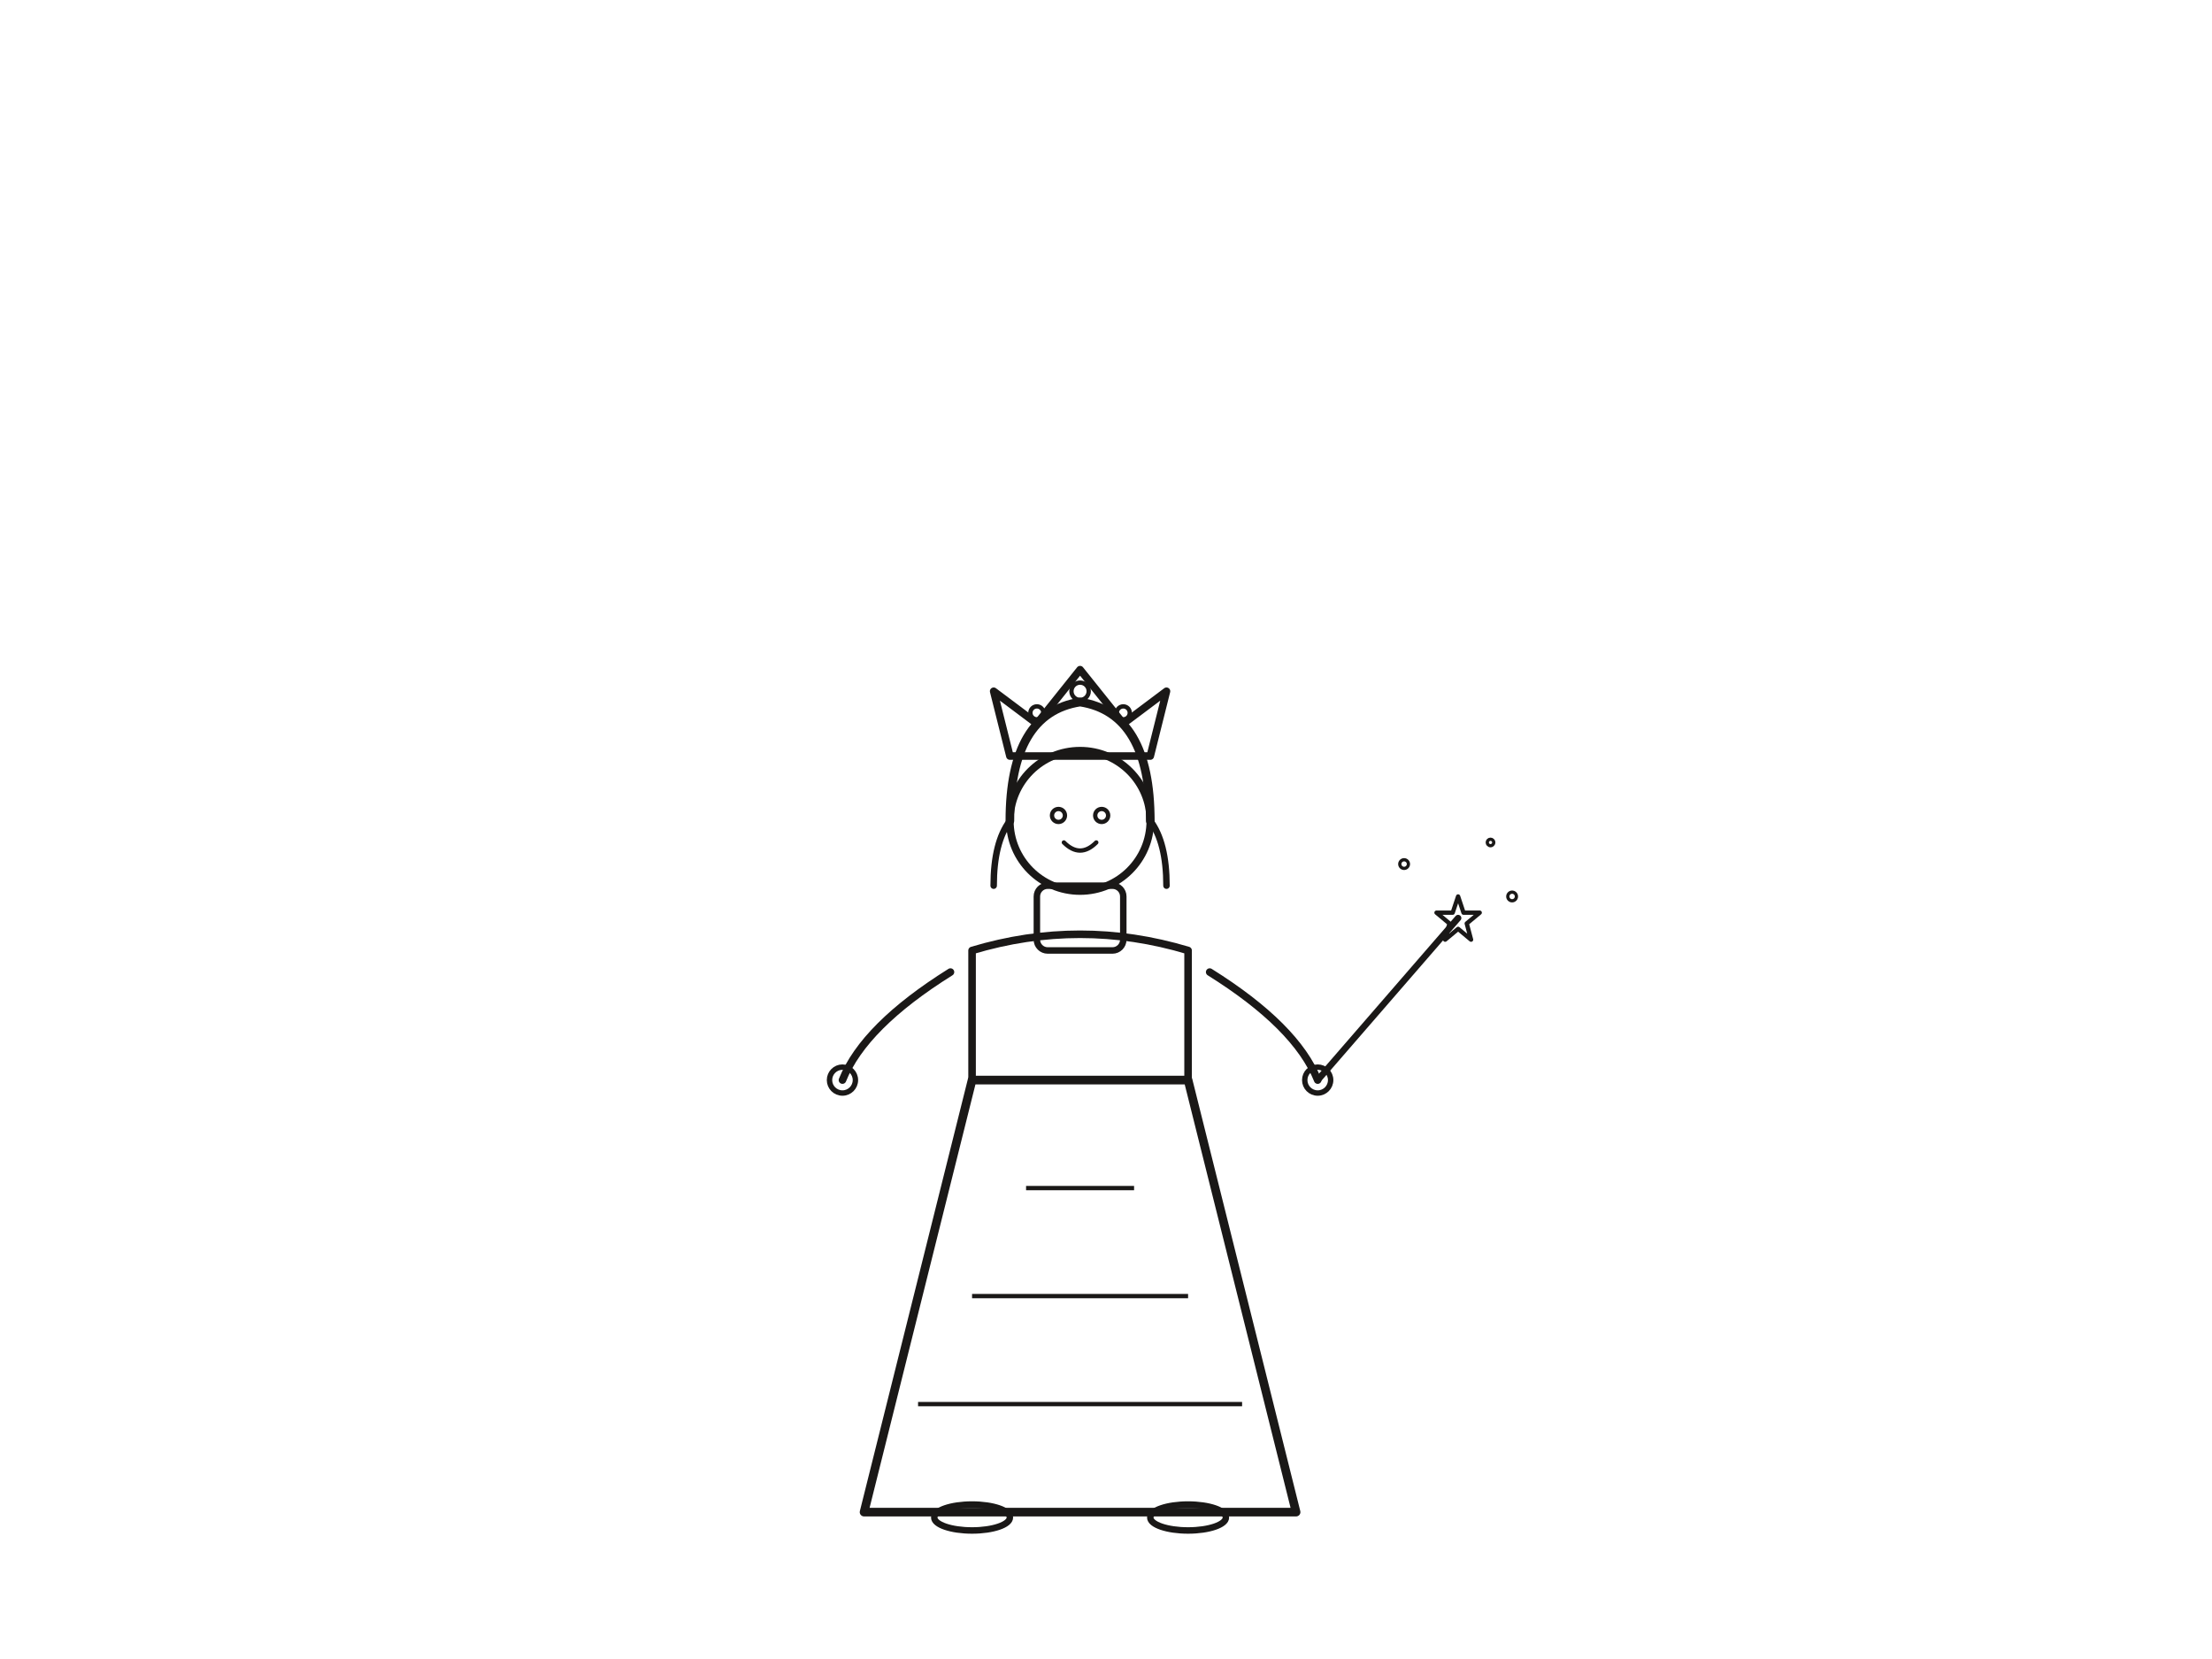
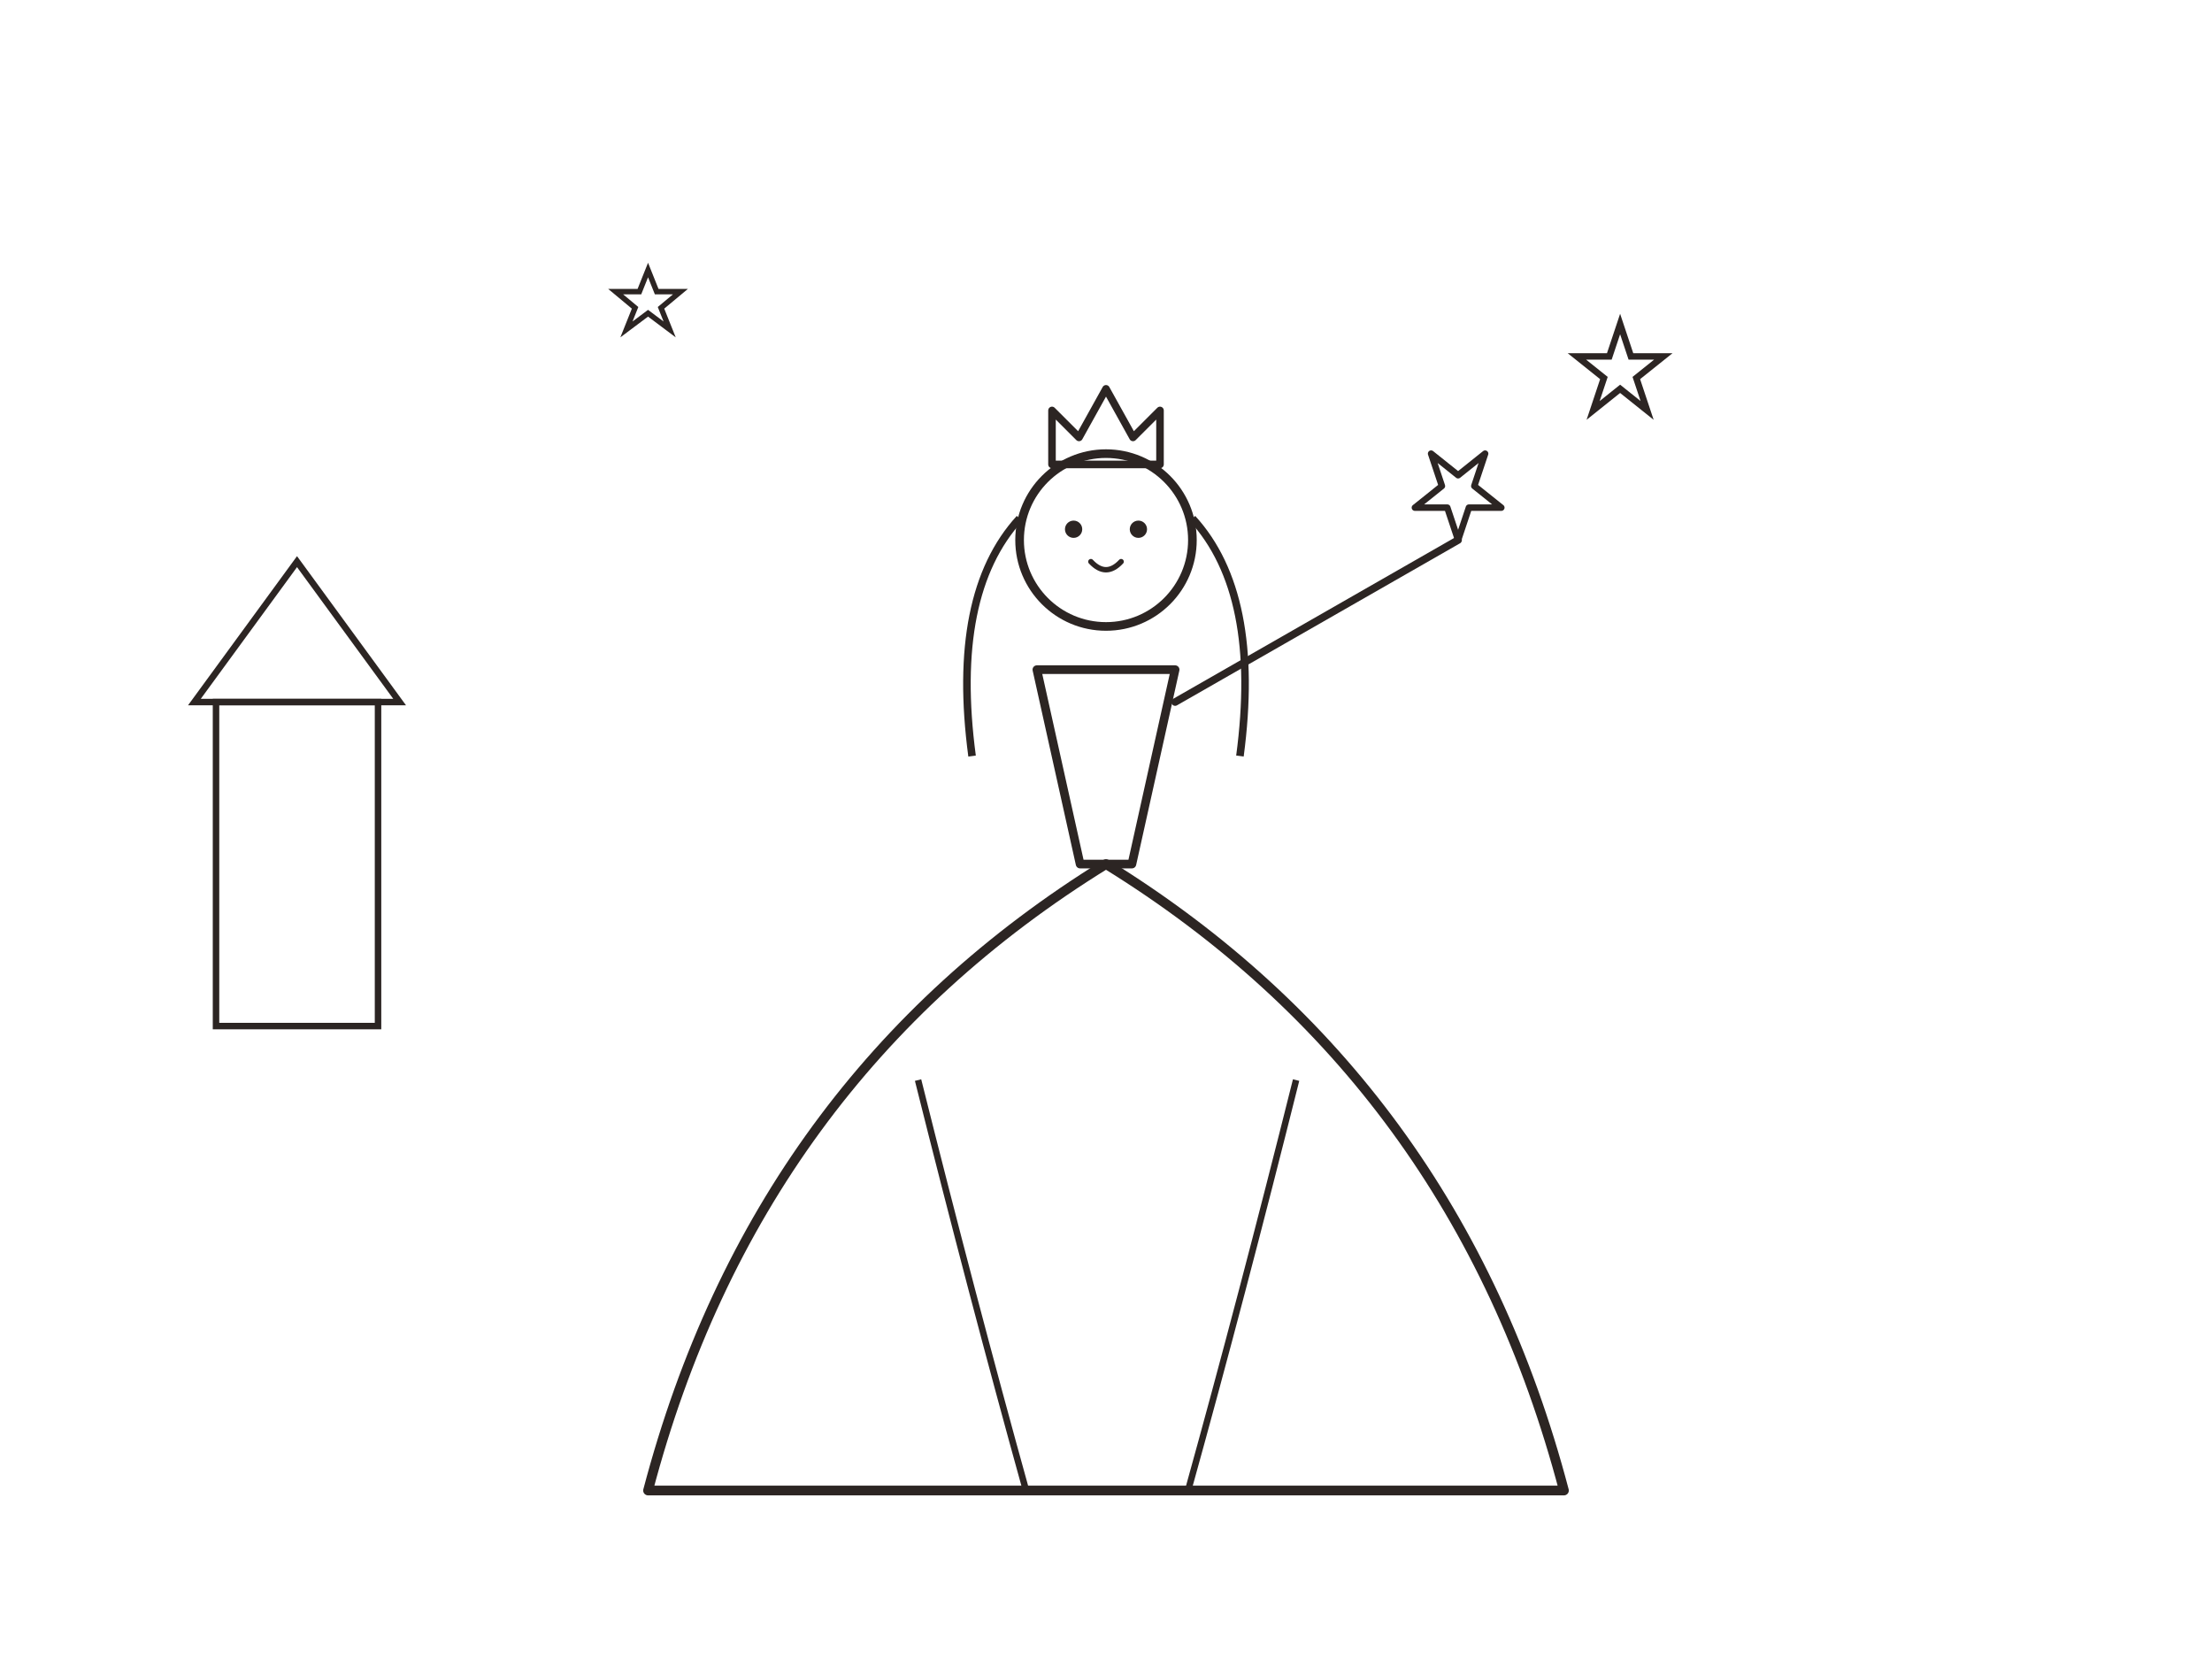
<svg xmlns="http://www.w3.org/2000/svg" viewBox="0 0 2048 1536">
-   <path d="M900 1000 L1100 1000 L1200 1400 L800 1400 Z" fill="none" stroke="#1A1817" stroke-width="8" stroke-linejoin="round" />
-   <path d="M950 1100 L1050 1100" fill="none" stroke="#1A1817" stroke-width="4" />
-   <path d="M900 1200 L1100 1200" fill="none" stroke="#1A1817" stroke-width="4" />
-   <path d="M850 1300 L1150 1300" fill="none" stroke="#1A1817" stroke-width="4" />
-   <path d="M900 1000 L900 880 Q1000 850 1100 880 L1100 1000 Z" fill="none" stroke="#1A1817" stroke-width="7" stroke-linejoin="round" />
-   <rect x="960" y="820" width="80" height="60" rx="10" fill="none" stroke="#1A1817" stroke-width="6" />
-   <circle cx="1000" cy="760" r="65" fill="none" stroke="#1A1817" stroke-width="7" />
-   <path d="M935 760 Q935 660 1000 650 Q1065 660 1065 760" fill="none" stroke="#1A1817" stroke-width="8" stroke-linecap="round" />
-   <path d="M935 760 Q920 780 920 820" fill="none" stroke="#1A1817" stroke-width="6" stroke-linecap="round" />
-   <path d="M1065 760 Q1080 780 1080 820" fill="none" stroke="#1A1817" stroke-width="6" stroke-linecap="round" />
-   <circle cx="980" cy="755" r="6" fill="none" stroke="#1A1817" stroke-width="4" />
-   <circle cx="1020" cy="755" r="6" fill="none" stroke="#1A1817" stroke-width="4" />
-   <path d="M985 780 Q1000 795 1015 780" fill="none" stroke="#1A1817" stroke-width="4" stroke-linecap="round" />
-   <path d="M935 700 L920 640 L960 670 L1000 620 L1040 670 L1080 640 L1065 700 Z" fill="none" stroke="#1A1817" stroke-width="7" stroke-linejoin="round" />
-   <circle cx="960" cy="660" r="6" fill="none" stroke="#1A1817" stroke-width="4" />
-   <circle cx="1000" cy="640" r="8" fill="none" stroke="#1A1817" stroke-width="4" />
-   <circle cx="1040" cy="660" r="6" fill="none" stroke="#1A1817" stroke-width="4" />
-   <path d="M880 900 Q800 950 780 1000" fill="none" stroke="#1A1817" stroke-width="7" stroke-linecap="round" />
-   <path d="M1120 900 Q1200 950 1220 1000" fill="none" stroke="#1A1817" stroke-width="7" stroke-linecap="round" />
-   <circle cx="780" cy="1000" r="12" fill="none" stroke="#1A1817" stroke-width="5" />
-   <circle cx="1220" cy="1000" r="12" fill="none" stroke="#1A1817" stroke-width="5" />
-   <path d="M1220 1000 L1350 850" fill="none" stroke="#1A1817" stroke-width="6" stroke-linecap="round" />
-   <path d="M1350 830 L1355 845 L1370 845 L1358 855 L1362 870 L1350 860 L1338 870 L1342 855 L1330 845 L1345 845 Z" fill="none" stroke="#1A1817" stroke-width="4" stroke-linejoin="round" />
-   <circle cx="1300" cy="800" r="4" fill="none" stroke="#1A1817" stroke-width="3" />
-   <circle cx="1380" cy="780" r="3" fill="none" stroke="#1A1817" stroke-width="3" />
-   <circle cx="1400" cy="830" r="4" fill="none" stroke="#1A1817" stroke-width="3" />
-   <ellipse cx="900" cy="1405" rx="35" ry="12" fill="none" stroke="#1A1817" stroke-width="6" />
-   <ellipse cx="1100" cy="1405" rx="35" ry="12" fill="none" stroke="#1A1817" stroke-width="6" />
+   <path d="M200 650 L350 650 L350 950 L200 950 Z" fill="none" stroke="#2C2523" stroke-width="6" />
+   <path d="M180 650 L275 520 L370 650 Z" fill="none" stroke="#2C2523" stroke-width="6" />
+   <path d="M1500 300 L1510 330 L1540 330 L1515 350 L1525 380 L1500 360 L1475 380 L1485 350 L1460 330 L1490 330 Z" fill="none" stroke="#2C2523" stroke-width="6" />
+   <path d="M600 250 L608 270 L630 270 L612 285 L620 305 L600 290 L580 305 L588 285 L570 270 L592 270 Z" fill="none" stroke="#2C2523" stroke-width="5" />
+   <path d="M1024 800 Q700 1000 600 1380 L1448 1380 Q1348 1000 1024 800 Z" fill="none" stroke="#2C2523" stroke-width="9" stroke-linejoin="round" />
+   <path d="M850 1000 Q900 1200 950 1380" fill="none" stroke="#2C2523" stroke-width="6" />
+   <path d="M1200 1000 Q1150 1200 1100 1380" fill="none" stroke="#2C2523" stroke-width="6" />
+   <path d="M960 620 L1088 620 L1048 800 L1000 800 Z" fill="none" stroke="#2C2523" stroke-width="8" stroke-linejoin="round" />
+   <circle cx="1024" cy="500" r="80" fill="none" stroke="#2C2523" stroke-width="8" />
+   <path d="M944 480 Q880 550 900 700" fill="none" stroke="#2C2523" stroke-width="7" />
+   <path d="M1104 480 Q1168 550 1148 700" fill="none" stroke="#2C2523" stroke-width="7" />
+   <path d="M974 430 L974 380 L999 405 L1024 360 L1049 405 L1074 380 L1074 430 Z" fill="none" stroke="#2C2523" stroke-width="7" stroke-linejoin="round" />
+   <circle cx="994" cy="490" r="8" fill="#2C2523" />
+   <circle cx="1054" cy="490" r="8" fill="#2C2523" />
+   <path d="M1010 520 Q1024 535 1038 520" fill="none" stroke="#2C2523" stroke-width="5" stroke-linecap="round" />
+   <path d="M1088 650 L1350 500" fill="none" stroke="#2C2523" stroke-width="7" stroke-linecap="round" />
+   <path d="M1350 500 L1360 470 L1390 470 L1365 450 L1375 420 L1350 440 L1325 420 L1335 450 L1310 470 L1340 470 Z" fill="none" stroke="#2C2523" stroke-width="6" stroke-linejoin="round" />
</svg>
